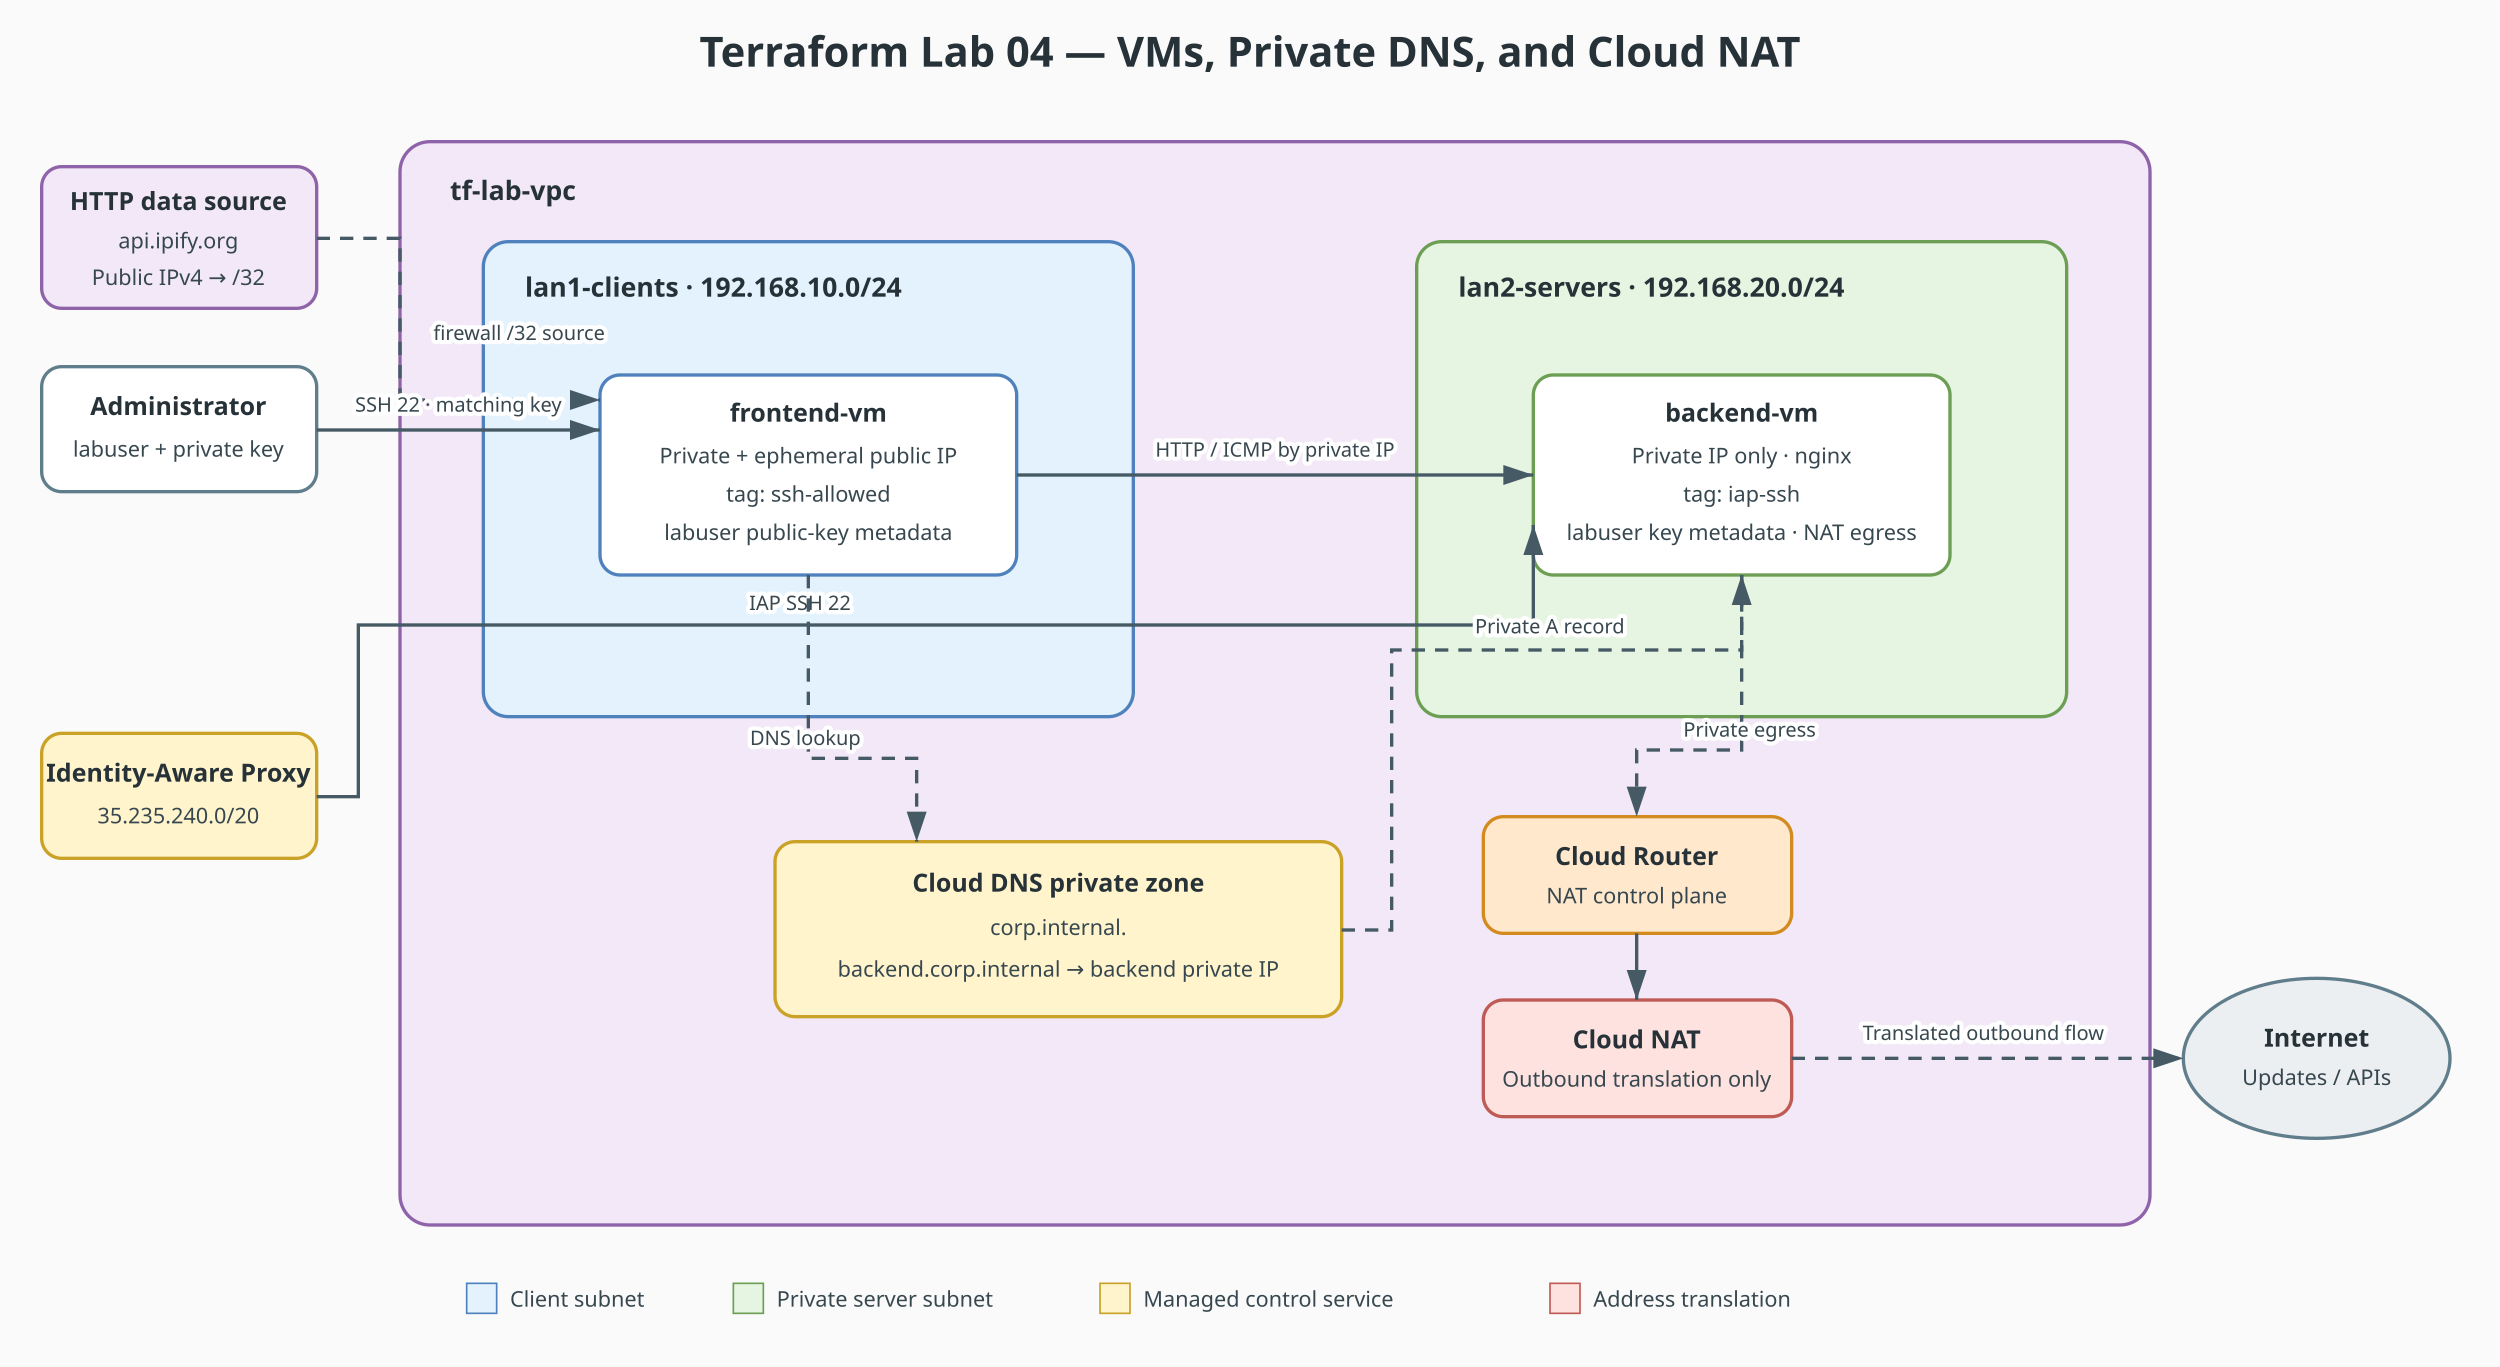
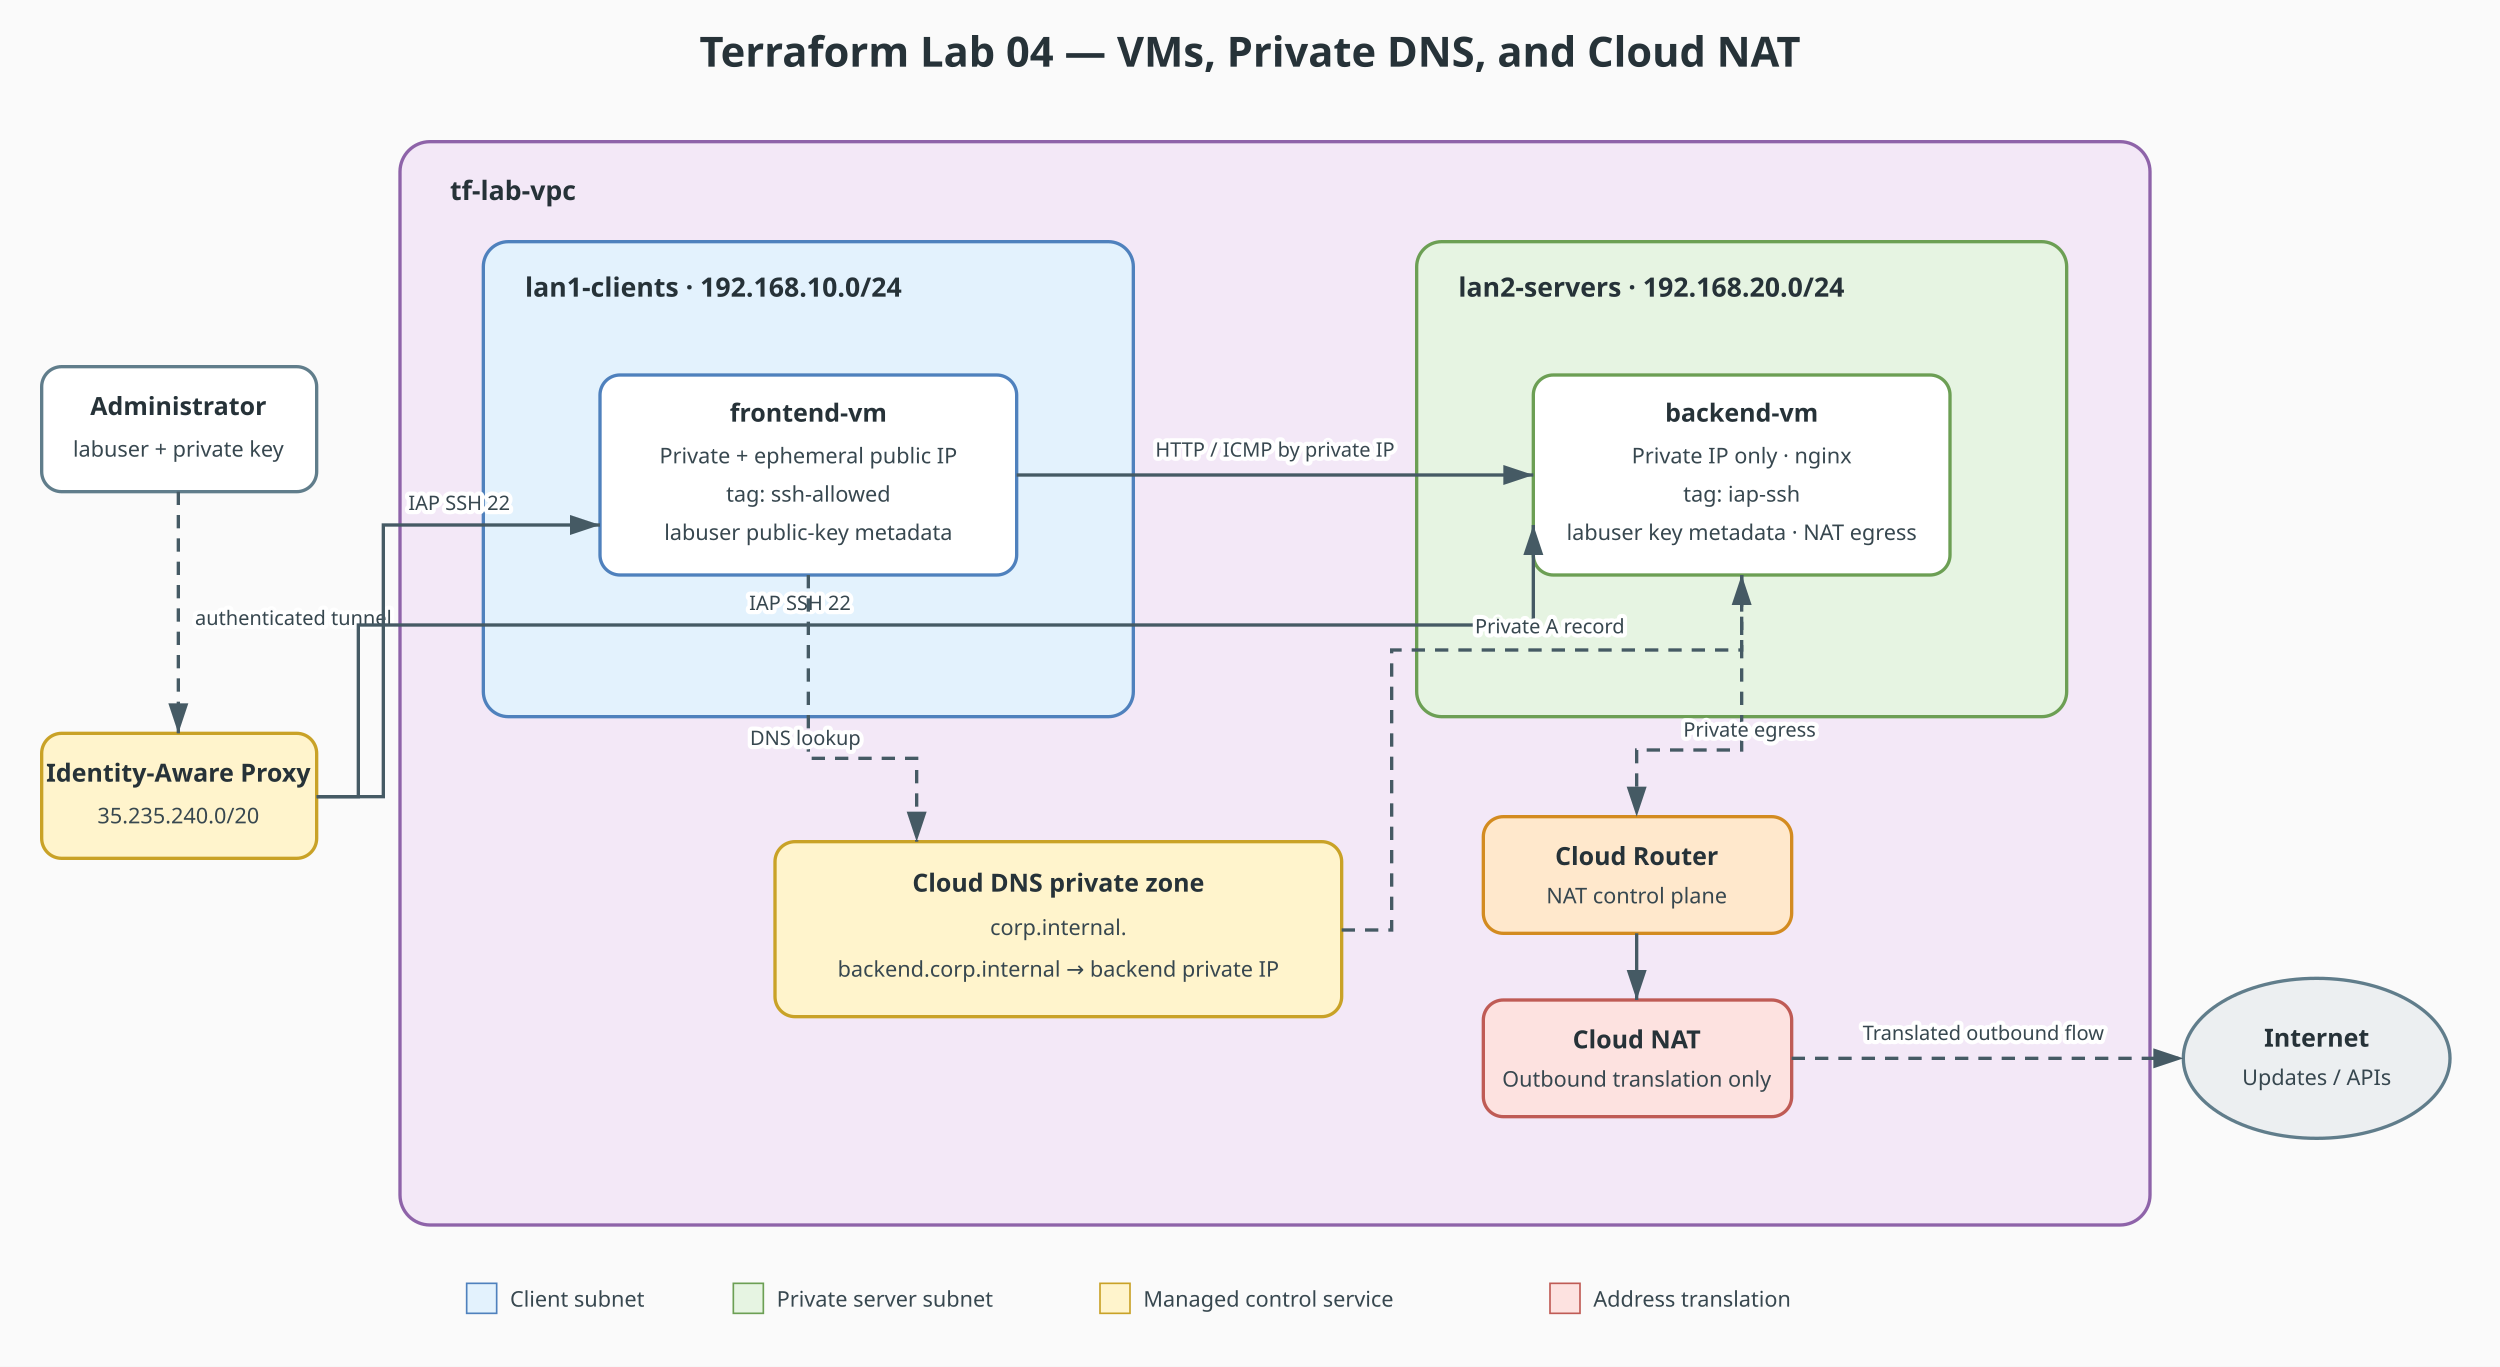
<svg xmlns="http://www.w3.org/2000/svg" width="1500" height="820" viewBox="0 0 1500 820" role="img" aria-labelledby="title desc">
  <defs>
    <marker id="arrow" markerWidth="10" markerHeight="10" refX="9" refY="3" orient="auto" markerUnits="strokeWidth">
      <path d="M0,0 L0,6 L9,3 z" fill="#455a64" />
    </marker>
    <style>
      .title{font:700 25px system-ui,sans-serif;fill:#263238}.zone{stroke-width:2}.zone-title{font:700 16px system-ui,sans-serif;fill:#263238}.node{fill:#fff;stroke-width:2}.node-title{font:700 15px system-ui,sans-serif;fill:#263238}.label{font:13px system-ui,sans-serif;fill:#37474f}.edge{fill:none;stroke:#455a64;stroke-width:2;marker-end:url(#arrow)}.dash{stroke-dasharray:8 6}.edge-label{font:12px system-ui,sans-serif;fill:#37474f;paint-order:stroke;stroke:#fff;stroke-width:5;stroke-linejoin:round}
    </style>
  </defs>
  <rect width="1500" height="820" fill="#fafafa" />
  <text x="750" y="40" text-anchor="middle" class="title">Terraform Lab 04 — VMs, Private DNS, and Cloud NAT</text>
  <rect x="240" y="85" width="1050" height="650" rx="18" fill="#f3e8f7" stroke="#8e63a9" class="zone" />
  <text x="270" y="120" class="zone-title">tf-lab-vpc</text>
  <rect x="290" y="145" width="390" height="285" rx="15" fill="#e3f2fd" stroke="#4f81bd" class="zone" />
  <text x="315" y="178" class="zone-title">lan1-clients · 192.168.10.0/24</text>
  <rect x="850" y="145" width="390" height="285" rx="15" fill="#e6f4e2" stroke="#6c9f54" class="zone" />
  <text x="875" y="178" class="zone-title">lan2-servers · 192.168.20.0/24</text>
  <rect x="360" y="225" width="250" height="120" rx="12" stroke="#4f81bd" class="node" />
  <text x="485" y="253" text-anchor="middle" class="node-title">frontend-vm</text>
  <text x="485" y="278" text-anchor="middle" class="label">Private + ephemeral public IP</text>
  <text x="485" y="301" text-anchor="middle" class="label">tag: ssh-allowed</text>
  <text x="485" y="324" text-anchor="middle" class="label">labuser public-key metadata</text>
  <rect x="920" y="225" width="250" height="120" rx="12" stroke="#6c9f54" class="node" />
  <text x="1045" y="253" text-anchor="middle" class="node-title">backend-vm</text>
  <text x="1045" y="278" text-anchor="middle" class="label">Private IP only · nginx</text>
  <text x="1045" y="301" text-anchor="middle" class="label">tag: iap-ssh</text>
  <text x="1045" y="324" text-anchor="middle" class="label">labuser key metadata · NAT egress</text>
  <rect x="465" y="505" width="340" height="105" rx="12" fill="#fff4cc" stroke="#c9a227" class="zone" />
  <text x="635" y="535" text-anchor="middle" class="node-title">Cloud DNS private zone</text>
  <text x="635" y="561" text-anchor="middle" class="label">corp.internal.</text>
  <text x="635" y="586" text-anchor="middle" class="label">backend.corp.internal → backend private IP</text>
  <rect x="890" y="490" width="185" height="70" rx="12" fill="#ffe8cc" stroke="#d38b20" class="zone" />
  <text x="982" y="519" text-anchor="middle" class="node-title">Cloud Router</text>
  <text x="982" y="542" text-anchor="middle" class="label">NAT control plane</text>
  <rect x="890" y="600" width="185" height="70" rx="12" fill="#fde2e0" stroke="#bf5b55" class="zone" />
  <text x="982" y="629" text-anchor="middle" class="node-title">Cloud NAT</text>
  <text x="982" y="652" text-anchor="middle" class="label">Outbound translation only</text>
-   <rect x="25" y="100" width="165" height="85" rx="12" fill="#f3e8f7" stroke="#8e63a9" class="zone" />
-   <text x="107" y="126" text-anchor="middle" class="node-title">HTTP data source</text>
-   <text x="107" y="149" text-anchor="middle" class="label">api.ipify.org</text>
-   <text x="107" y="171" text-anchor="middle" class="label">Public IPv4 → /32</text>
  <rect x="25" y="220" width="165" height="75" rx="12" fill="#fff" stroke="#607d8b" class="zone" />
  <text x="107" y="249" text-anchor="middle" class="node-title">Administrator</text>
  <text x="107" y="274" text-anchor="middle" class="label">labuser + private key</text>
  <rect x="25" y="440" width="165" height="75" rx="12" fill="#fff4cc" stroke="#c9a227" class="zone" />
  <text x="107" y="469" text-anchor="middle" class="node-title">Identity-Aware Proxy</text>
  <text x="107" y="494" text-anchor="middle" class="label">35.235.240.0/20</text>
  <ellipse cx="1390" cy="635" rx="80" ry="48" fill="#eceff1" stroke="#607d8b" stroke-width="2" />
  <text x="1390" y="628" text-anchor="middle" class="node-title">Internet</text>
  <text x="1390" y="651" text-anchor="middle" class="label">Updates / APIs</text>
-   <path d="M190 143 H240 V240 H360" class="edge dash" />
-   <text x="260" y="204" class="edge-label">firewall /32 source</text>
-   <path d="M190 258 H360" class="edge" />
-   <text x="275" y="247" text-anchor="middle" class="edge-label">SSH 22 · matching key</text>
+   <path d="M107 295 V440" class="edge dash" />
+   <text x="117" y="375" class="edge-label">authenticated tunnel</text>
+   <path d="M190 478 H230 V315 H360" class="edge" />
+   <text x="245" y="306" class="edge-label">IAP SSH 22</text>
  <path d="M190 478 H215 V375 H920 V315" class="edge" />
  <text x="480" y="366" text-anchor="middle" class="edge-label">IAP SSH 22</text>
  <path d="M610 285 H920" class="edge" />
  <text x="765" y="274" text-anchor="middle" class="edge-label">HTTP / ICMP by private IP</text>
  <path d="M485 345 V455 H550 V505" class="edge dash" />
  <text x="450" y="447" class="edge-label">DNS lookup</text>
  <path d="M805 558 H835 V390 H1045 V345" class="edge dash" />
  <text x="885" y="380" class="edge-label">Private A record</text>
  <path d="M1045 345 V450 H982 V490" class="edge dash" />
  <text x="1010" y="442" class="edge-label">Private egress</text>
  <path d="M982 560 V600" class="edge" />
  <path d="M1075 635 H1310" class="edge dash" />
  <text x="1190" y="624" text-anchor="middle" class="edge-label">Translated outbound flow</text>
  <g transform="translate(280 770)">
    <rect width="18" height="18" fill="#e3f2fd" stroke="#4f81bd" />
    <text x="26" y="14" class="label">Client subnet</text>
    <rect x="160" width="18" height="18" fill="#e6f4e2" stroke="#6c9f54" />
    <text x="186" y="14" class="label">Private server subnet</text>
    <rect x="380" width="18" height="18" fill="#fff4cc" stroke="#c9a227" />
    <text x="406" y="14" class="label">Managed control service</text>
    <rect x="650" width="18" height="18" fill="#fde2e0" stroke="#bf5b55" />
    <text x="676" y="14" class="label">Address translation</text>
  </g>
</svg>
